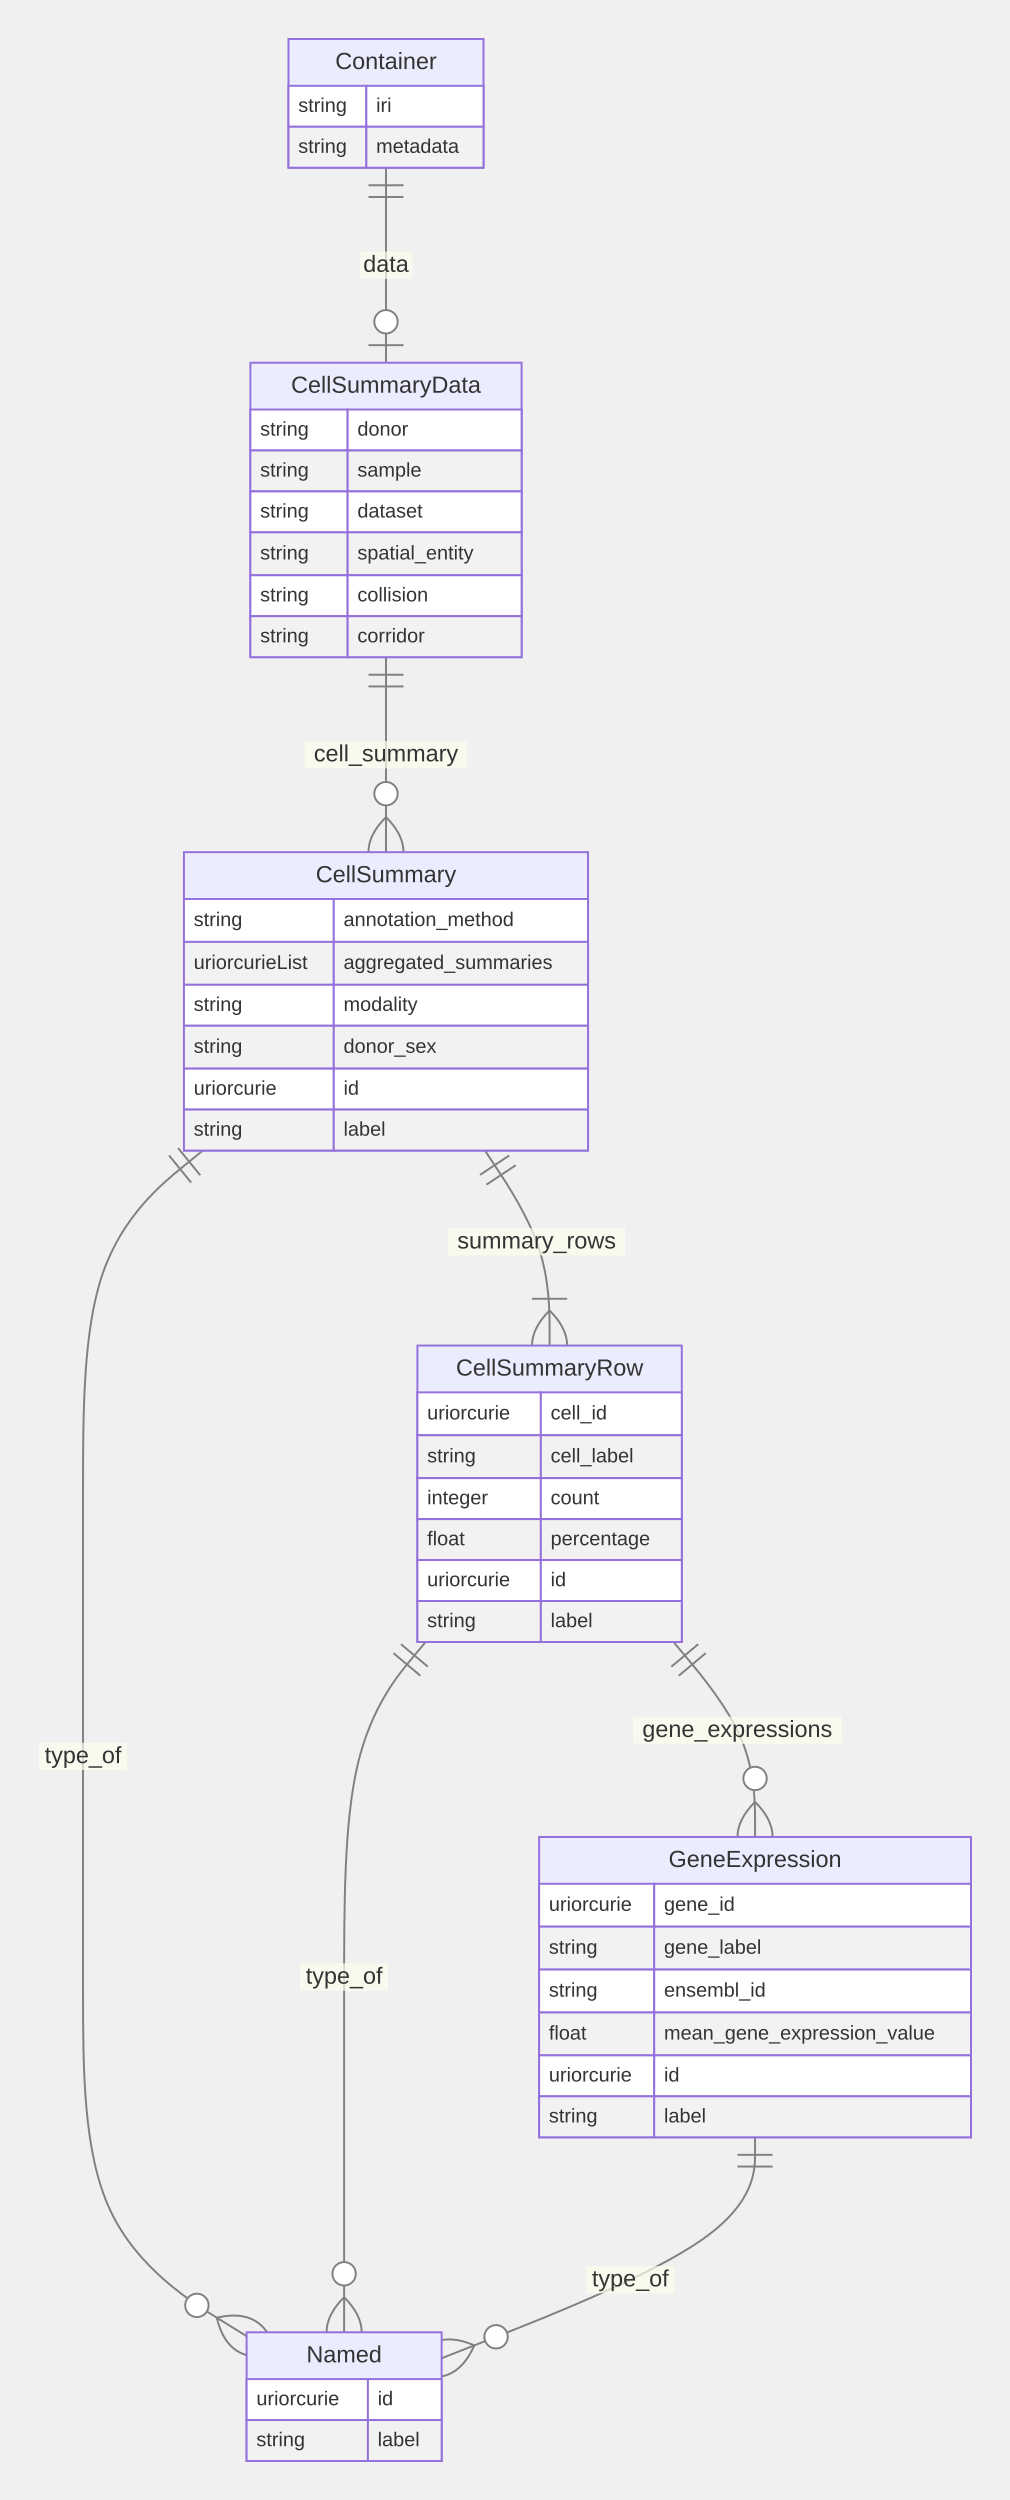
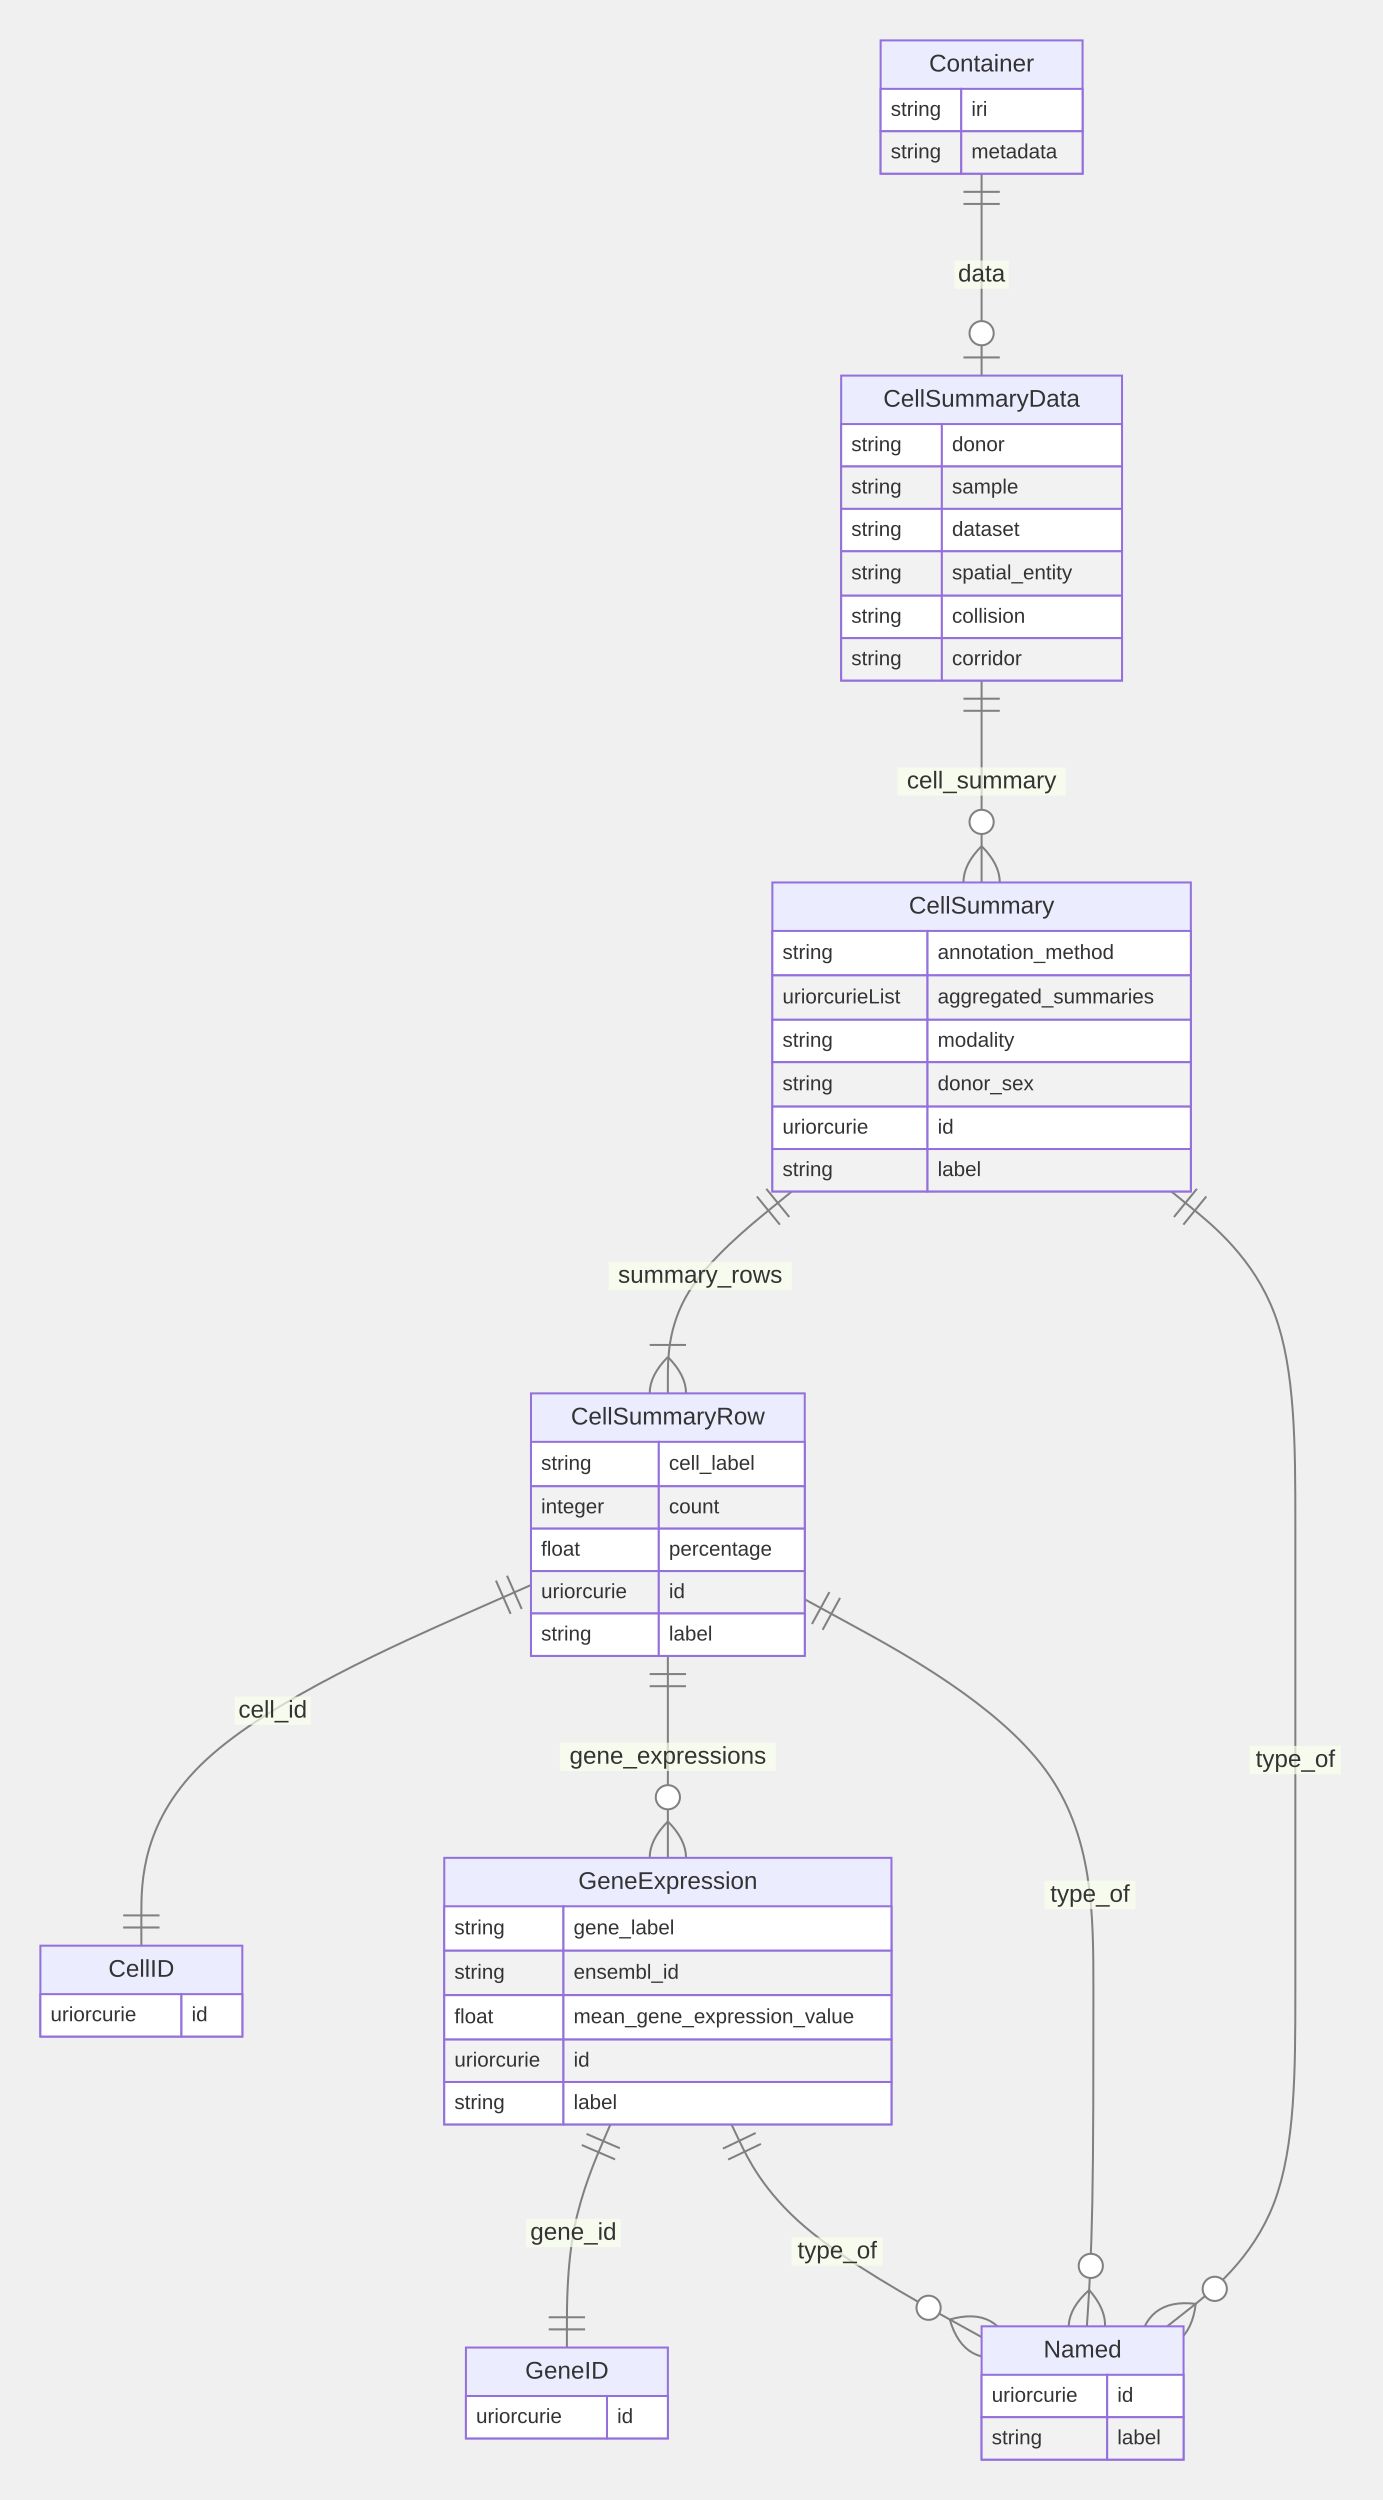
- <svg xmlns="http://www.w3.org/2000/svg" aria-roledescription="er" role="graphics-document document" viewBox="-74.327 0 517.918 1282" style="max-width: 517.918px; background-color: white;" width="100%" id="my-svg">
+ <svg xmlns="http://www.w3.org/2000/svg" aria-roledescription="er" role="graphics-document document" viewBox="0 0 684.414 1238" style="max-width: 684.414px; background-color: white;" width="100%" id="my-svg">
  <style>#my-svg{font-family:"trebuchet ms",verdana,arial,sans-serif;font-size:16px;fill:#333;}#my-svg .error-icon{fill:#552222;}#my-svg .error-text{fill:#552222;stroke:#552222;}#my-svg .edge-thickness-normal{stroke-width:1px;}#my-svg .edge-thickness-thick{stroke-width:3.5px;}#my-svg .edge-pattern-solid{stroke-dasharray:0;}#my-svg .edge-thickness-invisible{stroke-width:0;fill:none;}#my-svg .edge-pattern-dashed{stroke-dasharray:3;}#my-svg .edge-pattern-dotted{stroke-dasharray:2;}#my-svg .marker{fill:#333333;stroke:#333333;}#my-svg .marker.cross{stroke:#333333;}#my-svg svg{font-family:"trebuchet ms",verdana,arial,sans-serif;font-size:16px;}#my-svg p{margin:0;}#my-svg .entityBox{fill:#ECECFF;stroke:#9370DB;}#my-svg .attributeBoxOdd{fill:#ffffff;stroke:#9370DB;}#my-svg .attributeBoxEven{fill:#f2f2f2;stroke:#9370DB;}#my-svg .relationshipLabelBox{fill:hsl(80, 100%, 96.275%);opacity:0.7;background-color:hsl(80, 100%, 96.275%);}#my-svg .relationshipLabelBox rect{opacity:0.5;}#my-svg .relationshipLine{stroke:#333333;}#my-svg .entityTitleText{text-anchor:middle;font-size:18px;fill:#333;}#my-svg #MD_PARENT_START{fill:#f5f5f5!important;stroke:#333333!important;stroke-width:1;}#my-svg #MD_PARENT_END{fill:#f5f5f5!important;stroke:#333333!important;stroke-width:1;}#my-svg :root{--mermaid-font-family:"trebuchet ms",verdana,arial,sans-serif;}</style>
  <g />
  <defs>
    <marker orient="auto" markerHeight="240" markerWidth="190" refY="7" refX="0" id="MD_PARENT_START">
      <path d="M 18,7 L9,13 L1,7 L9,1 Z" />
    </marker>
  </defs>
  <defs>
    <marker orient="auto" markerHeight="28" markerWidth="20" refY="7" refX="19" id="MD_PARENT_END">
      <path d="M 18,7 L9,13 L1,7 L9,1 Z" />
    </marker>
  </defs>
  <defs>
    <marker orient="auto" markerHeight="18" markerWidth="18" refY="9" refX="0" id="ONLY_ONE_START">
      <path d="M9,0 L9,18 M15,0 L15,18" fill="none" stroke="gray" />
    </marker>
  </defs>
  <defs>
    <marker orient="auto" markerHeight="18" markerWidth="18" refY="9" refX="18" id="ONLY_ONE_END">
      <path d="M3,0 L3,18 M9,0 L9,18" fill="none" stroke="gray" />
    </marker>
  </defs>
  <defs>
    <marker orient="auto" markerHeight="18" markerWidth="30" refY="9" refX="0" id="ZERO_OR_ONE_START">
      <circle r="6" cy="9" cx="21" fill="white" stroke="gray" />
      <path d="M9,0 L9,18" fill="none" stroke="gray" />
    </marker>
  </defs>
  <defs>
    <marker orient="auto" markerHeight="18" markerWidth="30" refY="9" refX="30" id="ZERO_OR_ONE_END">
      <circle r="6" cy="9" cx="9" fill="white" stroke="gray" />
      <path d="M21,0 L21,18" fill="none" stroke="gray" />
    </marker>
  </defs>
  <defs>
    <marker orient="auto" markerHeight="36" markerWidth="45" refY="18" refX="18" id="ONE_OR_MORE_START">
      <path d="M0,18 Q 18,0 36,18 Q 18,36 0,18 M42,9 L42,27" fill="none" stroke="gray" />
    </marker>
  </defs>
  <defs>
    <marker orient="auto" markerHeight="36" markerWidth="45" refY="18" refX="27" id="ONE_OR_MORE_END">
      <path d="M3,9 L3,27 M9,18 Q27,0 45,18 Q27,36 9,18" fill="none" stroke="gray" />
    </marker>
  </defs>
  <defs>
    <marker orient="auto" markerHeight="36" markerWidth="57" refY="18" refX="18" id="ZERO_OR_MORE_START">
      <circle r="6" cy="18" cx="48" fill="white" stroke="gray" />
      <path d="M0,18 Q18,0 36,18 Q18,36 0,18" fill="none" stroke="gray" />
    </marker>
  </defs>
  <defs>
    <marker orient="auto" markerHeight="36" markerWidth="57" refY="18" refX="39" id="ZERO_OR_MORE_END">
      <circle r="6" cy="18" cx="9" fill="white" stroke="gray" />
      <path d="M21,18 Q39,0 57,18 Q39,36 21,18" fill="none" stroke="gray" />
    </marker>
  </defs>
-   <path style="stroke: gray; fill: none;" marker-start="url(#ONLY_ONE_START)" marker-end="url(#ZERO_OR_ONE_END)" d="M123.611,86L123.611,94.333C123.611,102.667,123.611,119.333,123.611,136C123.611,152.667,123.611,169.333,123.611,177.667L123.611,186" class="er relationshipLine" />
-   <path style="stroke: gray; fill: none;" marker-start="url(#ONLY_ONE_START)" marker-end="url(#ZERO_OR_MORE_END)" d="M123.611,337L123.611,345.333C123.611,353.667,123.611,370.333,123.611,387C123.611,403.667,123.611,420.333,123.611,428.667L123.611,437" class="er relationshipLine" />
-   <path style="stroke: gray; fill: none;" marker-start="url(#ONLY_ONE_START)" marker-end="url(#ONE_OR_MORE_END)" d="M174.343,590L179.869,598.333C185.395,606.667,196.448,623.333,201.975,640C207.501,656.667,207.501,673.333,207.501,681.667L207.501,690" class="er relationshipLine" />
-   <path style="stroke: gray; fill: none;" marker-start="url(#ONLY_ONE_START)" marker-end="url(#ZERO_OR_MORE_END)" d="M29.656,590L19.421,598.333C9.186,606.667,-11.283,623.333,-21.518,652.667C-31.753,682,-31.753,724,-31.753,766C-31.753,808,-31.753,850,-31.753,892.167C-31.753,934.333,-31.753,976.667,-31.753,1019C-31.753,1061.333,-31.753,1103.667,-17.771,1133.501C-3.789,1163.335,24.174,1180.67,38.156,1189.337L52.138,1198.004" class="er relationshipLine" />
-   <path style="stroke: gray; fill: none;" marker-start="url(#ONLY_ONE_START)" marker-end="url(#ZERO_OR_MORE_END)" d="M271.053,842L278.022,850.333C284.99,858.667,298.927,875.333,305.896,892C312.864,908.667,312.864,925.333,312.864,933.667L312.864,942" class="er relationshipLine" />
-   <path style="stroke: gray; fill: none;" marker-start="url(#ONLY_ONE_START)" marker-end="url(#ZERO_OR_MORE_END)" d="M143.948,842L136.98,850.333C130.012,858.667,116.075,875.333,109.106,904.833C102.138,934.333,102.138,976.667,102.138,1019C102.138,1061.333,102.138,1103.667,102.138,1133.167C102.138,1162.667,102.138,1179.333,102.138,1187.667L102.138,1196" class="er relationshipLine" />
-   <path style="stroke: gray; fill: none;" marker-start="url(#ONLY_ONE_START)" marker-end="url(#ZERO_OR_MORE_END)" d="M312.864,1096L312.864,1104.333C312.864,1112.667,312.864,1129.333,286.076,1148.218C259.289,1167.102,205.713,1188.204,178.925,1198.755L152.138,1209.306" class="er relationshipLine" />
-   <g transform="translate(73.61078,20 )" id="entity-Container-bc34fb32-8a75-5b81-936b-92374bf40296">
+   <path style="stroke: gray; fill: none;" marker-start="url(#ONLY_ONE_START)" marker-end="url(#ZERO_OR_ONE_END)" d="M486.09,86L486.09,94.333C486.09,102.667,486.09,119.333,486.09,136C486.09,152.667,486.09,169.333,486.09,177.667L486.09,186" class="er relationshipLine" />
+   <path style="stroke: gray; fill: none;" marker-start="url(#ONLY_ONE_START)" marker-end="url(#ZERO_OR_MORE_END)" d="M486.09,337L486.09,345.333C486.09,353.667,486.09,370.333,486.09,387C486.09,403.667,486.09,420.333,486.09,428.667L486.09,437" class="er relationshipLine" />
+   <path style="stroke: gray; fill: none;" marker-start="url(#ONLY_ONE_START)" marker-end="url(#ONE_OR_MORE_END)" d="M392.135,590L381.9,598.333C371.666,606.667,351.196,623.333,340.961,640C330.727,656.667,330.727,673.333,330.727,681.667L330.727,690" class="er relationshipLine" />
+   <path style="stroke: gray; fill: none;" marker-start="url(#ONLY_ONE_START)" marker-end="url(#ZERO_OR_MORE_END)" d="M580.045,590L590.279,598.333C600.514,606.667,620.984,623.333,631.218,650.833C641.453,678.333,641.453,716.667,641.453,755C641.453,793.333,641.453,831.667,641.453,870.167C641.453,908.667,641.453,947.333,641.453,986C641.453,1024.667,641.453,1063.333,630.874,1091C620.296,1118.667,599.139,1135.333,588.56,1143.667L577.981,1152" class="er relationshipLine" />
+   <path style="stroke: gray; fill: none;" marker-start="url(#ONLY_ONE_START)" marker-end="url(#ONLY_ONE_END)" d="M262.946,784.896L230.789,799.08C198.631,813.264,134.315,841.632,102.158,871.399C70,901.167,70,932.333,70,947.917L70,963.5" class="er relationshipLine" />
+   <path style="stroke: gray; fill: none;" marker-start="url(#ONLY_ONE_START)" marker-end="url(#ZERO_OR_MORE_END)" d="M330.727,820L330.727,828.333C330.727,836.667,330.727,853.333,330.727,870C330.727,886.667,330.727,903.333,330.727,911.667L330.727,920" class="er relationshipLine" />
+   <path style="stroke: gray; fill: none;" marker-start="url(#ONLY_ONE_START)" marker-end="url(#ZERO_OR_MORE_END)" d="M398.507,791.99L422.331,804.991C446.156,817.993,493.804,843.997,517.629,876.332C541.453,908.667,541.453,947.333,541.453,986C541.453,1024.667,541.453,1063.333,540.915,1091C540.376,1118.667,539.299,1135.333,538.761,1143.667L538.222,1152" class="er relationshipLine" />
+   <path style="stroke: gray; fill: none;" marker-start="url(#ONLY_ONE_START)" marker-end="url(#ONLY_ONE_END)" d="M302.278,1052L298.686,1060.333C295.094,1068.667,287.91,1085.333,284.319,1103.75C280.727,1122.167,280.727,1142.333,280.727,1152.417L280.727,1162.5" class="er relationshipLine" />
+   <path style="stroke: gray; fill: none;" marker-start="url(#ONLY_ONE_START)" marker-end="url(#ZERO_OR_MORE_END)" d="M362.226,1052L366.204,1060.333C370.181,1068.667,378.135,1085.333,398.779,1102.889C419.423,1120.444,452.757,1138.889,469.423,1148.111L486.09,1157.333" class="er relationshipLine" />
+   <g transform="translate(436.0898,20 )" id="entity-Container-bc34fb32-8a75-5b81-936b-92374bf40296">
    <rect height="66" width="100" y="0" x="0" class="er entityBox" />
    <text style="dominant-baseline: middle; text-anchor: middle; font-size: 12px;" transform="translate(50,12)" y="0" x="0" id="text-entity-Container-bc34fb32-8a75-5b81-936b-92374bf40296" class="er entityLabel">Container</text>
    <rect height="21" width="39.93" y="24" x="0" class="er attributeBoxOdd" />
    <text style="dominant-baseline: middle; font-size: 10.2px;" transform="translate(5,34.5)" y="0" x="0" id="text-entity-Container-bc34fb32-8a75-5b81-936b-92374bf40296-attr-1-type" class="er entityLabel">string</text>
    <rect height="21" width="60.07" y="24" x="39.93" class="er attributeBoxOdd" />
    <text style="dominant-baseline: middle; font-size: 10.2px;" transform="translate(44.92969,34.5)" y="0" x="0" id="text-entity-Container-bc34fb32-8a75-5b81-936b-92374bf40296-attr-1-name" class="er entityLabel">iri</text>
    <rect height="21" width="39.93" y="45" x="0" class="er attributeBoxEven" />
    <text style="dominant-baseline: middle; font-size: 10.2px;" transform="translate(5,55.5)" y="0" x="0" id="text-entity-Container-bc34fb32-8a75-5b81-936b-92374bf40296-attr-2-type" class="er entityLabel">string</text>
    <rect height="21" width="60.07" y="45" x="39.93" class="er attributeBoxEven" />
    <text style="dominant-baseline: middle; font-size: 10.2px;" transform="translate(44.92969,55.5)" y="0" x="0" id="text-entity-Container-bc34fb32-8a75-5b81-936b-92374bf40296-attr-2-name" class="er entityLabel">metadata</text>
  </g>
-   <g transform="translate(54.07172,186 )" id="entity-CellSummaryData-01877285-8b8e-5081-8d0c-af66f80061f2">
+   <g transform="translate(416.5508,186 )" id="entity-CellSummaryData-01877285-8b8e-5081-8d0c-af66f80061f2">
    <rect height="151" width="139.078" y="0" x="0" class="er entityBox" />
    <text style="dominant-baseline: middle; text-anchor: middle; font-size: 12px;" transform="translate(69.53906,12)" y="0" x="0" id="text-entity-CellSummaryData-01877285-8b8e-5081-8d0c-af66f80061f2" class="er entityLabel">CellSummaryData</text>
    <rect height="21" width="49.867" y="24" x="0" class="er attributeBoxOdd" />
    <text style="dominant-baseline: middle; font-size: 10.2px;" transform="translate(5,34.5)" y="0" x="0" id="text-entity-CellSummaryData-01877285-8b8e-5081-8d0c-af66f80061f2-attr-1-type" class="er entityLabel">string</text>
    <rect height="21" width="89.211" y="24" x="49.867" class="er attributeBoxOdd" />
    <text style="dominant-baseline: middle; font-size: 10.2px;" transform="translate(54.86719,34.5)" y="0" x="0" id="text-entity-CellSummaryData-01877285-8b8e-5081-8d0c-af66f80061f2-attr-1-name" class="er entityLabel">donor</text>
    <rect height="21" width="49.867" y="45" x="0" class="er attributeBoxEven" />
    <text style="dominant-baseline: middle; font-size: 10.2px;" transform="translate(5,55.5)" y="0" x="0" id="text-entity-CellSummaryData-01877285-8b8e-5081-8d0c-af66f80061f2-attr-2-type" class="er entityLabel">string</text>
    <rect height="21" width="89.211" y="45" x="49.867" class="er attributeBoxEven" />
    <text style="dominant-baseline: middle; font-size: 10.2px;" transform="translate(54.86719,55.5)" y="0" x="0" id="text-entity-CellSummaryData-01877285-8b8e-5081-8d0c-af66f80061f2-attr-2-name" class="er entityLabel">sample</text>
    <rect height="21" width="49.867" y="66" x="0" class="er attributeBoxOdd" />
    <text style="dominant-baseline: middle; font-size: 10.2px;" transform="translate(5,76.5)" y="0" x="0" id="text-entity-CellSummaryData-01877285-8b8e-5081-8d0c-af66f80061f2-attr-3-type" class="er entityLabel">string</text>
    <rect height="21" width="89.211" y="66" x="49.867" class="er attributeBoxOdd" />
    <text style="dominant-baseline: middle; font-size: 10.2px;" transform="translate(54.86719,76.5)" y="0" x="0" id="text-entity-CellSummaryData-01877285-8b8e-5081-8d0c-af66f80061f2-attr-3-name" class="er entityLabel">dataset</text>
    <rect height="22" width="49.867" y="87" x="0" class="er attributeBoxEven" />
    <text style="dominant-baseline: middle; font-size: 10.2px;" transform="translate(5,98)" y="0" x="0" id="text-entity-CellSummaryData-01877285-8b8e-5081-8d0c-af66f80061f2-attr-4-type" class="er entityLabel">string</text>
    <rect height="22" width="89.211" y="87" x="49.867" class="er attributeBoxEven" />
    <text style="dominant-baseline: middle; font-size: 10.2px;" transform="translate(54.86719,98)" y="0" x="0" id="text-entity-CellSummaryData-01877285-8b8e-5081-8d0c-af66f80061f2-attr-4-name" class="er entityLabel">spatial_entity</text>
    <rect height="21" width="49.867" y="109" x="0" class="er attributeBoxOdd" />
    <text style="dominant-baseline: middle; font-size: 10.2px;" transform="translate(5,119.5)" y="0" x="0" id="text-entity-CellSummaryData-01877285-8b8e-5081-8d0c-af66f80061f2-attr-5-type" class="er entityLabel">string</text>
    <rect height="21" width="89.211" y="109" x="49.867" class="er attributeBoxOdd" />
    <text style="dominant-baseline: middle; font-size: 10.2px;" transform="translate(54.86719,119.5)" y="0" x="0" id="text-entity-CellSummaryData-01877285-8b8e-5081-8d0c-af66f80061f2-attr-5-name" class="er entityLabel">collision</text>
    <rect height="21" width="49.867" y="130" x="0" class="er attributeBoxEven" />
    <text style="dominant-baseline: middle; font-size: 10.2px;" transform="translate(5,140.5)" y="0" x="0" id="text-entity-CellSummaryData-01877285-8b8e-5081-8d0c-af66f80061f2-attr-6-type" class="er entityLabel">string</text>
    <rect height="21" width="89.211" y="130" x="49.867" class="er attributeBoxEven" />
    <text style="dominant-baseline: middle; font-size: 10.2px;" transform="translate(54.86719,140.5)" y="0" x="0" id="text-entity-CellSummaryData-01877285-8b8e-5081-8d0c-af66f80061f2-attr-6-name" class="er entityLabel">corridor</text>
  </g>
-   <g transform="translate(20,437 )" id="entity-CellSummary-8c926ae0-12f6-5efa-bf9c-bb558c567bb2">
+   <g transform="translate(382.4791,437 )" id="entity-CellSummary-8c926ae0-12f6-5efa-bf9c-bb558c567bb2">
    <rect height="153" width="207.222" y="0" x="0" class="er entityBox" />
    <text style="dominant-baseline: middle; text-anchor: middle; font-size: 12px;" transform="translate(103.6108,12)" y="0" x="0" id="text-entity-CellSummary-8c926ae0-12f6-5efa-bf9c-bb558c567bb2" class="er entityLabel">CellSummary</text>
    <rect height="22" width="76.831" y="24" x="0" class="er attributeBoxOdd" />
    <text style="dominant-baseline: middle; font-size: 10.2px;" transform="translate(5,35)" y="0" x="0" id="text-entity-CellSummary-8c926ae0-12f6-5efa-bf9c-bb558c567bb2-attr-1-type" class="er entityLabel">string</text>
    <rect height="22" width="130.391" y="24" x="76.831" class="er attributeBoxOdd" />
    <text style="dominant-baseline: middle; font-size: 10.2px;" transform="translate(81.83093,35)" y="0" x="0" id="text-entity-CellSummary-8c926ae0-12f6-5efa-bf9c-bb558c567bb2-attr-1-name" class="er entityLabel">annotation_method</text>
    <rect height="22" width="76.831" y="46" x="0" class="er attributeBoxEven" />
    <text style="dominant-baseline: middle; font-size: 10.2px;" transform="translate(5,57)" y="0" x="0" id="text-entity-CellSummary-8c926ae0-12f6-5efa-bf9c-bb558c567bb2-attr-2-type" class="er entityLabel">uriorcurieList</text>
    <rect height="22" width="130.391" y="46" x="76.831" class="er attributeBoxEven" />
    <text style="dominant-baseline: middle; font-size: 10.2px;" transform="translate(81.83093,57)" y="0" x="0" id="text-entity-CellSummary-8c926ae0-12f6-5efa-bf9c-bb558c567bb2-attr-2-name" class="er entityLabel">aggregated_summaries</text>
    <rect height="21" width="76.831" y="68" x="0" class="er attributeBoxOdd" />
    <text style="dominant-baseline: middle; font-size: 10.2px;" transform="translate(5,78.5)" y="0" x="0" id="text-entity-CellSummary-8c926ae0-12f6-5efa-bf9c-bb558c567bb2-attr-3-type" class="er entityLabel">string</text>
    <rect height="21" width="130.391" y="68" x="76.831" class="er attributeBoxOdd" />
    <text style="dominant-baseline: middle; font-size: 10.2px;" transform="translate(81.83093,78.5)" y="0" x="0" id="text-entity-CellSummary-8c926ae0-12f6-5efa-bf9c-bb558c567bb2-attr-3-name" class="er entityLabel">modality</text>
    <rect height="22" width="76.831" y="89" x="0" class="er attributeBoxEven" />
    <text style="dominant-baseline: middle; font-size: 10.2px;" transform="translate(5,100)" y="0" x="0" id="text-entity-CellSummary-8c926ae0-12f6-5efa-bf9c-bb558c567bb2-attr-4-type" class="er entityLabel">string</text>
    <rect height="22" width="130.391" y="89" x="76.831" class="er attributeBoxEven" />
    <text style="dominant-baseline: middle; font-size: 10.2px;" transform="translate(81.83093,100)" y="0" x="0" id="text-entity-CellSummary-8c926ae0-12f6-5efa-bf9c-bb558c567bb2-attr-4-name" class="er entityLabel">donor_sex</text>
    <rect height="21" width="76.831" y="111" x="0" class="er attributeBoxOdd" />
    <text style="dominant-baseline: middle; font-size: 10.2px;" transform="translate(5,121.5)" y="0" x="0" id="text-entity-CellSummary-8c926ae0-12f6-5efa-bf9c-bb558c567bb2-attr-5-type" class="er entityLabel">uriorcurie</text>
    <rect height="21" width="130.391" y="111" x="76.831" class="er attributeBoxOdd" />
    <text style="dominant-baseline: middle; font-size: 10.2px;" transform="translate(81.83093,121.5)" y="0" x="0" id="text-entity-CellSummary-8c926ae0-12f6-5efa-bf9c-bb558c567bb2-attr-5-name" class="er entityLabel">id</text>
    <rect height="21" width="76.831" y="132" x="0" class="er attributeBoxEven" />
    <text style="dominant-baseline: middle; font-size: 10.2px;" transform="translate(5,142.5)" y="0" x="0" id="text-entity-CellSummary-8c926ae0-12f6-5efa-bf9c-bb558c567bb2-attr-6-type" class="er entityLabel">string</text>
    <rect height="21" width="130.391" y="132" x="76.831" class="er attributeBoxEven" />
    <text style="dominant-baseline: middle; font-size: 10.2px;" transform="translate(81.83093,142.5)" y="0" x="0" id="text-entity-CellSummary-8c926ae0-12f6-5efa-bf9c-bb558c567bb2-attr-6-name" class="er entityLabel">label</text>
  </g>
-   <g transform="translate(52.13763,1196 )" id="entity-Named-527792da-945b-57c2-aece-6a504f46f916">
+   <g transform="translate(486.0898,1152 )" id="entity-Named-527792da-945b-57c2-aece-6a504f46f916">
    <rect height="66" width="100" y="0" x="0" class="er entityBox" />
    <text style="dominant-baseline: middle; text-anchor: middle; font-size: 12px;" transform="translate(50,12)" y="0" x="0" id="text-entity-Named-527792da-945b-57c2-aece-6a504f46f916" class="er entityLabel">Named</text>
    <rect height="21" width="62.195" y="24" x="0" class="er attributeBoxOdd" />
    <text style="dominant-baseline: middle; font-size: 10.2px;" transform="translate(5,34.5)" y="0" x="0" id="text-entity-Named-527792da-945b-57c2-aece-6a504f46f916-attr-1-type" class="er entityLabel">uriorcurie</text>
    <rect height="21" width="37.805" y="24" x="62.195" class="er attributeBoxOdd" />
    <text style="dominant-baseline: middle; font-size: 10.2px;" transform="translate(67.19531,34.5)" y="0" x="0" id="text-entity-Named-527792da-945b-57c2-aece-6a504f46f916-attr-1-name" class="er entityLabel">id</text>
    <rect height="21" width="62.195" y="45" x="0" class="er attributeBoxEven" />
    <text style="dominant-baseline: middle; font-size: 10.2px;" transform="translate(5,55.5)" y="0" x="0" id="text-entity-Named-527792da-945b-57c2-aece-6a504f46f916-attr-2-type" class="er entityLabel">string</text>
    <rect height="21" width="37.805" y="45" x="62.195" class="er attributeBoxEven" />
    <text style="dominant-baseline: middle; font-size: 10.2px;" transform="translate(67.19531,55.5)" y="0" x="0" id="text-entity-Named-527792da-945b-57c2-aece-6a504f46f916-attr-2-name" class="er entityLabel">label</text>
  </g>
-   <g transform="translate(139.7206,690 )" id="entity-CellSummaryRow-721c8715-1698-50b5-bf9f-fa26e676b89e">
-     <rect height="152" width="135.561" y="0" x="0" class="er entityBox" />
+   <g transform="translate(262.9463,690 )" id="entity-CellSummaryRow-721c8715-1698-50b5-bf9f-fa26e676b89e">
+     <rect height="130" width="135.561" y="0" x="0" class="er entityBox" />
    <text style="dominant-baseline: middle; text-anchor: middle; font-size: 12px;" transform="translate(67.78027,12)" y="0" x="0" id="text-entity-CellSummaryRow-721c8715-1698-50b5-bf9f-fa26e676b89e" class="er entityLabel">CellSummaryRow</text>
    <rect height="22" width="63.296" y="24" x="0" class="er attributeBoxOdd" />
-     <text style="dominant-baseline: middle; font-size: 10.2px;" transform="translate(5,35)" y="0" x="0" id="text-entity-CellSummaryRow-721c8715-1698-50b5-bf9f-fa26e676b89e-attr-1-type" class="er entityLabel">uriorcurie</text>
+     <text style="dominant-baseline: middle; font-size: 10.2px;" transform="translate(5,35)" y="0" x="0" id="text-entity-CellSummaryRow-721c8715-1698-50b5-bf9f-fa26e676b89e-attr-1-type" class="er entityLabel">string</text>
    <rect height="22" width="72.265" y="24" x="63.296" class="er attributeBoxOdd" />
-     <text style="dominant-baseline: middle; font-size: 10.2px;" transform="translate(68.2959,35)" y="0" x="0" id="text-entity-CellSummaryRow-721c8715-1698-50b5-bf9f-fa26e676b89e-attr-1-name" class="er entityLabel">cell_id</text>
-     <rect height="22" width="63.296" y="46" x="0" class="er attributeBoxEven" />
-     <text style="dominant-baseline: middle; font-size: 10.2px;" transform="translate(5,57)" y="0" x="0" id="text-entity-CellSummaryRow-721c8715-1698-50b5-bf9f-fa26e676b89e-attr-2-type" class="er entityLabel">string</text>
-     <rect height="22" width="72.265" y="46" x="63.296" class="er attributeBoxEven" />
-     <text style="dominant-baseline: middle; font-size: 10.2px;" transform="translate(68.2959,57)" y="0" x="0" id="text-entity-CellSummaryRow-721c8715-1698-50b5-bf9f-fa26e676b89e-attr-2-name" class="er entityLabel">cell_label</text>
-     <rect height="21" width="63.296" y="68" x="0" class="er attributeBoxOdd" />
-     <text style="dominant-baseline: middle; font-size: 10.2px;" transform="translate(5,78.5)" y="0" x="0" id="text-entity-CellSummaryRow-721c8715-1698-50b5-bf9f-fa26e676b89e-attr-3-type" class="er entityLabel">integer</text>
-     <rect height="21" width="72.265" y="68" x="63.296" class="er attributeBoxOdd" />
-     <text style="dominant-baseline: middle; font-size: 10.2px;" transform="translate(68.2959,78.5)" y="0" x="0" id="text-entity-CellSummaryRow-721c8715-1698-50b5-bf9f-fa26e676b89e-attr-3-name" class="er entityLabel">count</text>
-     <rect height="21" width="63.296" y="89" x="0" class="er attributeBoxEven" />
-     <text style="dominant-baseline: middle; font-size: 10.2px;" transform="translate(5,99.5)" y="0" x="0" id="text-entity-CellSummaryRow-721c8715-1698-50b5-bf9f-fa26e676b89e-attr-4-type" class="er entityLabel">float</text>
-     <rect height="21" width="72.265" y="89" x="63.296" class="er attributeBoxEven" />
-     <text style="dominant-baseline: middle; font-size: 10.2px;" transform="translate(68.2959,99.5)" y="0" x="0" id="text-entity-CellSummaryRow-721c8715-1698-50b5-bf9f-fa26e676b89e-attr-4-name" class="er entityLabel">percentage</text>
-     <rect height="21" width="63.296" y="110" x="0" class="er attributeBoxOdd" />
-     <text style="dominant-baseline: middle; font-size: 10.2px;" transform="translate(5,120.5)" y="0" x="0" id="text-entity-CellSummaryRow-721c8715-1698-50b5-bf9f-fa26e676b89e-attr-5-type" class="er entityLabel">uriorcurie</text>
-     <rect height="21" width="72.265" y="110" x="63.296" class="er attributeBoxOdd" />
-     <text style="dominant-baseline: middle; font-size: 10.2px;" transform="translate(68.2959,120.5)" y="0" x="0" id="text-entity-CellSummaryRow-721c8715-1698-50b5-bf9f-fa26e676b89e-attr-5-name" class="er entityLabel">id</text>
-     <rect height="21" width="63.296" y="131" x="0" class="er attributeBoxEven" />
-     <text style="dominant-baseline: middle; font-size: 10.2px;" transform="translate(5,141.5)" y="0" x="0" id="text-entity-CellSummaryRow-721c8715-1698-50b5-bf9f-fa26e676b89e-attr-6-type" class="er entityLabel">string</text>
-     <rect height="21" width="72.265" y="131" x="63.296" class="er attributeBoxEven" />
-     <text style="dominant-baseline: middle; font-size: 10.2px;" transform="translate(68.2959,141.5)" y="0" x="0" id="text-entity-CellSummaryRow-721c8715-1698-50b5-bf9f-fa26e676b89e-attr-6-name" class="er entityLabel">label</text>
-   </g>
-   <g transform="translate(202.1376,942 )" id="entity-GeneExpression-6cf021ab-2198-5a58-b397-34a8273c9d2a">
-     <rect height="154" width="221.453" y="0" x="0" class="er entityBox" />
+     <text style="dominant-baseline: middle; font-size: 10.2px;" transform="translate(68.2959,35)" y="0" x="0" id="text-entity-CellSummaryRow-721c8715-1698-50b5-bf9f-fa26e676b89e-attr-1-name" class="er entityLabel">cell_label</text>
+     <rect height="21" width="63.296" y="46" x="0" class="er attributeBoxEven" />
+     <text style="dominant-baseline: middle; font-size: 10.2px;" transform="translate(5,56.5)" y="0" x="0" id="text-entity-CellSummaryRow-721c8715-1698-50b5-bf9f-fa26e676b89e-attr-2-type" class="er entityLabel">integer</text>
+     <rect height="21" width="72.265" y="46" x="63.296" class="er attributeBoxEven" />
+     <text style="dominant-baseline: middle; font-size: 10.2px;" transform="translate(68.2959,56.5)" y="0" x="0" id="text-entity-CellSummaryRow-721c8715-1698-50b5-bf9f-fa26e676b89e-attr-2-name" class="er entityLabel">count</text>
+     <rect height="21" width="63.296" y="67" x="0" class="er attributeBoxOdd" />
+     <text style="dominant-baseline: middle; font-size: 10.2px;" transform="translate(5,77.5)" y="0" x="0" id="text-entity-CellSummaryRow-721c8715-1698-50b5-bf9f-fa26e676b89e-attr-3-type" class="er entityLabel">float</text>
+     <rect height="21" width="72.265" y="67" x="63.296" class="er attributeBoxOdd" />
+     <text style="dominant-baseline: middle; font-size: 10.2px;" transform="translate(68.2959,77.5)" y="0" x="0" id="text-entity-CellSummaryRow-721c8715-1698-50b5-bf9f-fa26e676b89e-attr-3-name" class="er entityLabel">percentage</text>
+     <rect height="21" width="63.296" y="88" x="0" class="er attributeBoxEven" />
+     <text style="dominant-baseline: middle; font-size: 10.2px;" transform="translate(5,98.5)" y="0" x="0" id="text-entity-CellSummaryRow-721c8715-1698-50b5-bf9f-fa26e676b89e-attr-4-type" class="er entityLabel">uriorcurie</text>
+     <rect height="21" width="72.265" y="88" x="63.296" class="er attributeBoxEven" />
+     <text style="dominant-baseline: middle; font-size: 10.2px;" transform="translate(68.2959,98.5)" y="0" x="0" id="text-entity-CellSummaryRow-721c8715-1698-50b5-bf9f-fa26e676b89e-attr-4-name" class="er entityLabel">id</text>
+     <rect height="21" width="63.296" y="109" x="0" class="er attributeBoxOdd" />
+     <text style="dominant-baseline: middle; font-size: 10.2px;" transform="translate(5,119.5)" y="0" x="0" id="text-entity-CellSummaryRow-721c8715-1698-50b5-bf9f-fa26e676b89e-attr-5-type" class="er entityLabel">string</text>
+     <rect height="21" width="72.265" y="109" x="63.296" class="er attributeBoxOdd" />
+     <text style="dominant-baseline: middle; font-size: 10.2px;" transform="translate(68.2959,119.5)" y="0" x="0" id="text-entity-CellSummaryRow-721c8715-1698-50b5-bf9f-fa26e676b89e-attr-5-name" class="er entityLabel">label</text>
+   </g>
+   <g transform="translate(220,920 )" id="entity-GeneExpression-6cf021ab-2198-5a58-b397-34a8273c9d2a">
+     <rect height="132" width="221.453" y="0" x="0" class="er entityBox" />
    <text style="dominant-baseline: middle; text-anchor: middle; font-size: 12px;" transform="translate(110.7266,12)" y="0" x="0" id="text-entity-GeneExpression-6cf021ab-2198-5a58-b397-34a8273c9d2a" class="er entityLabel">GeneExpression</text>
    <rect height="22" width="59.031" y="24" x="0" class="er attributeBoxOdd" />
-     <text style="dominant-baseline: middle; font-size: 10.2px;" transform="translate(5,35)" y="0" x="0" id="text-entity-GeneExpression-6cf021ab-2198-5a58-b397-34a8273c9d2a-attr-1-type" class="er entityLabel">uriorcurie</text>
+     <text style="dominant-baseline: middle; font-size: 10.2px;" transform="translate(5,35)" y="0" x="0" id="text-entity-GeneExpression-6cf021ab-2198-5a58-b397-34a8273c9d2a-attr-1-type" class="er entityLabel">string</text>
    <rect height="22" width="162.422" y="24" x="59.031" class="er attributeBoxOdd" />
-     <text style="dominant-baseline: middle; font-size: 10.2px;" transform="translate(64.03125,35)" y="0" x="0" id="text-entity-GeneExpression-6cf021ab-2198-5a58-b397-34a8273c9d2a-attr-1-name" class="er entityLabel">gene_id</text>
+     <text style="dominant-baseline: middle; font-size: 10.2px;" transform="translate(64.03125,35)" y="0" x="0" id="text-entity-GeneExpression-6cf021ab-2198-5a58-b397-34a8273c9d2a-attr-1-name" class="er entityLabel">gene_label</text>
    <rect height="22" width="59.031" y="46" x="0" class="er attributeBoxEven" />
    <text style="dominant-baseline: middle; font-size: 10.2px;" transform="translate(5,57)" y="0" x="0" id="text-entity-GeneExpression-6cf021ab-2198-5a58-b397-34a8273c9d2a-attr-2-type" class="er entityLabel">string</text>
    <rect height="22" width="162.422" y="46" x="59.031" class="er attributeBoxEven" />
-     <text style="dominant-baseline: middle; font-size: 10.2px;" transform="translate(64.03125,57)" y="0" x="0" id="text-entity-GeneExpression-6cf021ab-2198-5a58-b397-34a8273c9d2a-attr-2-name" class="er entityLabel">gene_label</text>
+     <text style="dominant-baseline: middle; font-size: 10.2px;" transform="translate(64.03125,57)" y="0" x="0" id="text-entity-GeneExpression-6cf021ab-2198-5a58-b397-34a8273c9d2a-attr-2-name" class="er entityLabel">ensembl_id</text>
    <rect height="22" width="59.031" y="68" x="0" class="er attributeBoxOdd" />
-     <text style="dominant-baseline: middle; font-size: 10.2px;" transform="translate(5,79)" y="0" x="0" id="text-entity-GeneExpression-6cf021ab-2198-5a58-b397-34a8273c9d2a-attr-3-type" class="er entityLabel">string</text>
+     <text style="dominant-baseline: middle; font-size: 10.2px;" transform="translate(5,79)" y="0" x="0" id="text-entity-GeneExpression-6cf021ab-2198-5a58-b397-34a8273c9d2a-attr-3-type" class="er entityLabel">float</text>
    <rect height="22" width="162.422" y="68" x="59.031" class="er attributeBoxOdd" />
-     <text style="dominant-baseline: middle; font-size: 10.2px;" transform="translate(64.03125,79)" y="0" x="0" id="text-entity-GeneExpression-6cf021ab-2198-5a58-b397-34a8273c9d2a-attr-3-name" class="er entityLabel">ensembl_id</text>
-     <rect height="22" width="59.031" y="90" x="0" class="er attributeBoxEven" />
-     <text style="dominant-baseline: middle; font-size: 10.2px;" transform="translate(5,101)" y="0" x="0" id="text-entity-GeneExpression-6cf021ab-2198-5a58-b397-34a8273c9d2a-attr-4-type" class="er entityLabel">float</text>
-     <rect height="22" width="162.422" y="90" x="59.031" class="er attributeBoxEven" />
-     <text style="dominant-baseline: middle; font-size: 10.2px;" transform="translate(64.03125,101)" y="0" x="0" id="text-entity-GeneExpression-6cf021ab-2198-5a58-b397-34a8273c9d2a-attr-4-name" class="er entityLabel">mean_gene_expression_value</text>
-     <rect height="21" width="59.031" y="112" x="0" class="er attributeBoxOdd" />
-     <text style="dominant-baseline: middle; font-size: 10.2px;" transform="translate(5,122.5)" y="0" x="0" id="text-entity-GeneExpression-6cf021ab-2198-5a58-b397-34a8273c9d2a-attr-5-type" class="er entityLabel">uriorcurie</text>
-     <rect height="21" width="162.422" y="112" x="59.031" class="er attributeBoxOdd" />
-     <text style="dominant-baseline: middle; font-size: 10.2px;" transform="translate(64.03125,122.5)" y="0" x="0" id="text-entity-GeneExpression-6cf021ab-2198-5a58-b397-34a8273c9d2a-attr-5-name" class="er entityLabel">id</text>
-     <rect height="21" width="59.031" y="133" x="0" class="er attributeBoxEven" />
-     <text style="dominant-baseline: middle; font-size: 10.2px;" transform="translate(5,143.5)" y="0" x="0" id="text-entity-GeneExpression-6cf021ab-2198-5a58-b397-34a8273c9d2a-attr-6-type" class="er entityLabel">string</text>
-     <rect height="21" width="162.422" y="133" x="59.031" class="er attributeBoxEven" />
-     <text style="dominant-baseline: middle; font-size: 10.2px;" transform="translate(64.03125,143.5)" y="0" x="0" id="text-entity-GeneExpression-6cf021ab-2198-5a58-b397-34a8273c9d2a-attr-6-name" class="er entityLabel">label</text>
-   </g>
-   <rect height="14" width="27.031" y="129" x="110.095" class="er relationshipLabelBox" />
-   <text style="text-anchor: middle; dominant-baseline: middle; font-size: 12px;" y="136" x="123.611" id="rel1" class="er relationshipLabel">data</text>
-   <rect height="14" width="83.281" y="380" x="81.97" class="er relationshipLabelBox" />
-   <text style="text-anchor: middle; dominant-baseline: middle; font-size: 12px;" y="387" x="123.611" id="rel2" class="er relationshipLabel">cell_summary</text>
-   <rect height="14" width="90.703" y="629.817" x="155.503" class="er relationshipLabelBox" />
-   <text style="text-anchor: middle; dominant-baseline: middle; font-size: 12px;" y="636.817" x="200.854" id="rel3" class="er relationshipLabel">summary_rows</text>
-   <rect height="14" width="45.148" y="893.706" x="-54.327" class="er relationshipLabelBox" />
-   <text style="text-anchor: middle; dominant-baseline: middle; font-size: 12px;" y="900.706" x="-31.753" id="rel4" class="er relationshipLabel">type_of</text>
-   <rect height="14" width="106.969" y="880.313" x="250.276" class="er relationshipLabelBox" />
-   <text style="text-anchor: middle; dominant-baseline: middle; font-size: 12px;" y="887.313" x="303.761" id="rel5" class="er relationshipLabel">gene_expressions</text>
-   <rect height="14" width="45.148" y="1006.847" x="79.565" class="er relationshipLabelBox" />
-   <text style="text-anchor: middle; dominant-baseline: middle; font-size: 12px;" y="1013.847" x="102.139" id="rel6" class="er relationshipLabel">type_of</text>
-   <rect height="14" width="45.148" y="1162.046" x="226.306" class="er relationshipLabelBox" />
-   <text style="text-anchor: middle; dominant-baseline: middle; font-size: 12px;" y="1169.046" x="248.881" id="rel7" class="er relationshipLabel">type_of</text>
+     <text style="dominant-baseline: middle; font-size: 10.2px;" transform="translate(64.03125,79)" y="0" x="0" id="text-entity-GeneExpression-6cf021ab-2198-5a58-b397-34a8273c9d2a-attr-3-name" class="er entityLabel">mean_gene_expression_value</text>
+     <rect height="21" width="59.031" y="90" x="0" class="er attributeBoxEven" />
+     <text style="dominant-baseline: middle; font-size: 10.2px;" transform="translate(5,100.5)" y="0" x="0" id="text-entity-GeneExpression-6cf021ab-2198-5a58-b397-34a8273c9d2a-attr-4-type" class="er entityLabel">uriorcurie</text>
+     <rect height="21" width="162.422" y="90" x="59.031" class="er attributeBoxEven" />
+     <text style="dominant-baseline: middle; font-size: 10.2px;" transform="translate(64.03125,100.5)" y="0" x="0" id="text-entity-GeneExpression-6cf021ab-2198-5a58-b397-34a8273c9d2a-attr-4-name" class="er entityLabel">id</text>
+     <rect height="21" width="59.031" y="111" x="0" class="er attributeBoxOdd" />
+     <text style="dominant-baseline: middle; font-size: 10.2px;" transform="translate(5,121.5)" y="0" x="0" id="text-entity-GeneExpression-6cf021ab-2198-5a58-b397-34a8273c9d2a-attr-5-type" class="er entityLabel">string</text>
+     <rect height="21" width="162.422" y="111" x="59.031" class="er attributeBoxOdd" />
+     <text style="dominant-baseline: middle; font-size: 10.2px;" transform="translate(64.03125,121.5)" y="0" x="0" id="text-entity-GeneExpression-6cf021ab-2198-5a58-b397-34a8273c9d2a-attr-5-name" class="er entityLabel">label</text>
+   </g>
+   <g transform="translate(230.7266,1162.5 )" id="entity-GeneID-e2956baa-3b8b-5243-bd06-e45a77e6815f">
+     <rect height="45" width="100" y="0" x="0" class="er entityBox" />
+     <text style="dominant-baseline: middle; text-anchor: middle; font-size: 12px;" transform="translate(50,12)" y="0" x="0" id="text-entity-GeneID-e2956baa-3b8b-5243-bd06-e45a77e6815f" class="er entityLabel">GeneID</text>
+     <rect height="21" width="69.859" y="24" x="0" class="er attributeBoxOdd" />
+     <text style="dominant-baseline: middle; font-size: 10.2px;" transform="translate(5,34.5)" y="0" x="0" id="text-entity-GeneID-e2956baa-3b8b-5243-bd06-e45a77e6815f-attr-1-type" class="er entityLabel">uriorcurie</text>
+     <rect height="21" width="30.141" y="24" x="69.859" class="er attributeBoxOdd" />
+     <text style="dominant-baseline: middle; font-size: 10.2px;" transform="translate(74.85938,34.5)" y="0" x="0" id="text-entity-GeneID-e2956baa-3b8b-5243-bd06-e45a77e6815f-attr-1-name" class="er entityLabel">id</text>
+   </g>
+   <g transform="translate(20,963.5 )" id="entity-CellID-8f8a5318-88a3-5d90-ba07-ef131bf1b910">
+     <rect height="45" width="100" y="0" x="0" class="er entityBox" />
+     <text style="dominant-baseline: middle; text-anchor: middle; font-size: 12px;" transform="translate(50,12)" y="0" x="0" id="text-entity-CellID-8f8a5318-88a3-5d90-ba07-ef131bf1b910" class="er entityLabel">CellID</text>
+     <rect height="21" width="69.859" y="24" x="0" class="er attributeBoxOdd" />
+     <text style="dominant-baseline: middle; font-size: 10.2px;" transform="translate(5,34.5)" y="0" x="0" id="text-entity-CellID-8f8a5318-88a3-5d90-ba07-ef131bf1b910-attr-1-type" class="er entityLabel">uriorcurie</text>
+     <rect height="21" width="30.141" y="24" x="69.859" class="er attributeBoxOdd" />
+     <text style="dominant-baseline: middle; font-size: 10.2px;" transform="translate(74.85938,34.5)" y="0" x="0" id="text-entity-CellID-8f8a5318-88a3-5d90-ba07-ef131bf1b910-attr-1-name" class="er entityLabel">id</text>
+   </g>
+   <rect height="14" width="27.031" y="129" x="472.574" class="er relationshipLabelBox" />
+   <text style="text-anchor: middle; dominant-baseline: middle; font-size: 12px;" y="136" x="486.09" id="rel1" class="er relationshipLabel">data</text>
+   <rect height="14" width="83.281" y="380" x="444.449" class="er relationshipLabelBox" />
+   <text style="text-anchor: middle; dominant-baseline: middle; font-size: 12px;" y="387" x="486.09" id="rel2" class="er relationshipLabel">cell_summary</text>
+   <rect height="14" width="90.703" y="624.83" x="301.386" class="er relationshipLabelBox" />
+   <text style="text-anchor: middle; dominant-baseline: middle; font-size: 12px;" y="631.83" x="346.738" id="rel3" class="er relationshipLabel">summary_rows</text>
+   <rect height="14" width="45.148" y="864.591" x="618.879" class="er relationshipLabelBox" />
+   <text style="text-anchor: middle; dominant-baseline: middle; font-size: 12px;" y="871.591" x="641.453" id="rel4" class="er relationshipLabel">type_of</text>
+   <rect height="14" width="37.609" y="840.159" x="116.269" class="er relationshipLabelBox" />
+   <text style="text-anchor: middle; dominant-baseline: middle; font-size: 12px;" y="847.159" x="135.074" id="rel5" class="er relationshipLabel">cell_id</text>
+   <rect height="14" width="106.969" y="863" x="277.243" class="er relationshipLabelBox" />
+   <text style="text-anchor: middle; dominant-baseline: middle; font-size: 12px;" y="870" x="330.727" id="rel6" class="er relationshipLabel">gene_expressions</text>
+   <rect height="14" width="45.148" y="931.377" x="517.183" class="er relationshipLabelBox" />
+   <text style="text-anchor: middle; dominant-baseline: middle; font-size: 12px;" y="938.377" x="539.757" id="rel7" class="er relationshipLabel">type_of</text>
+   <rect height="14" width="46.953" y="1098.745" x="260.469" class="er relationshipLabelBox" />
+   <text style="text-anchor: middle; dominant-baseline: middle; font-size: 12px;" y="1105.745" x="283.945" id="rel8" class="er relationshipLabel">gene_id</text>
+   <rect height="14" width="45.148" y="1107.952" x="392.01" class="er relationshipLabelBox" />
+   <text style="text-anchor: middle; dominant-baseline: middle; font-size: 12px;" y="1114.952" x="414.584" id="rel9" class="er relationshipLabel">type_of</text>
</svg>
